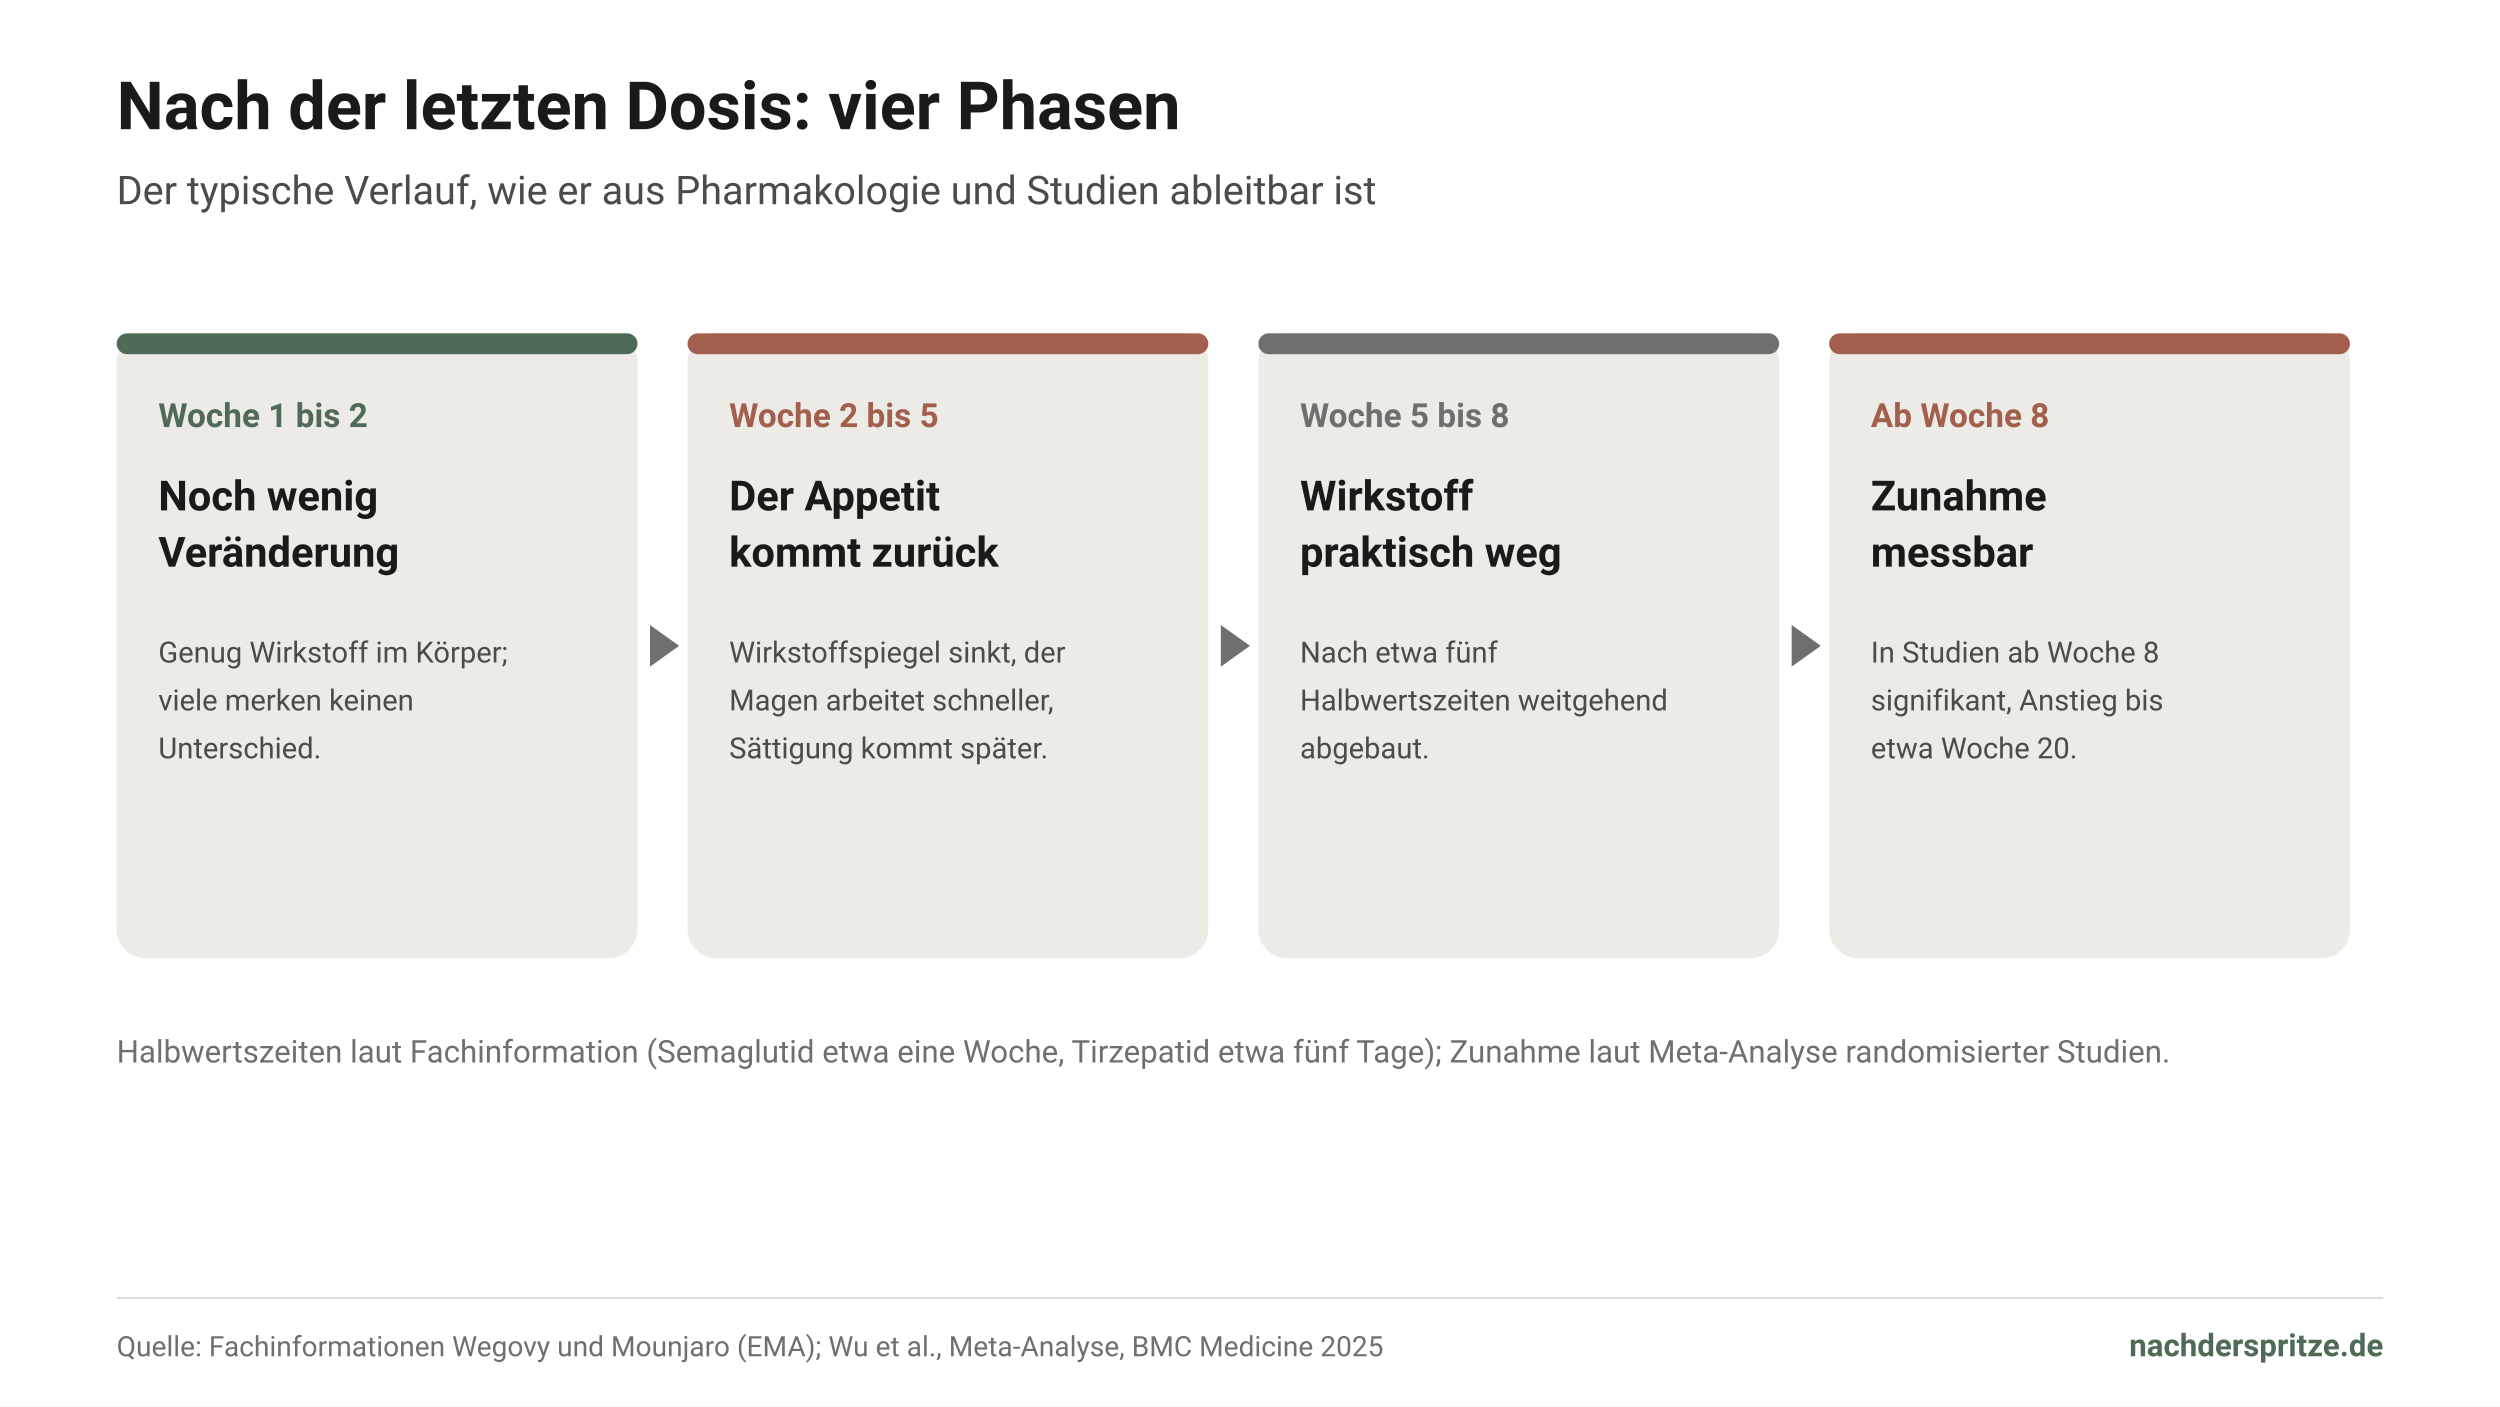
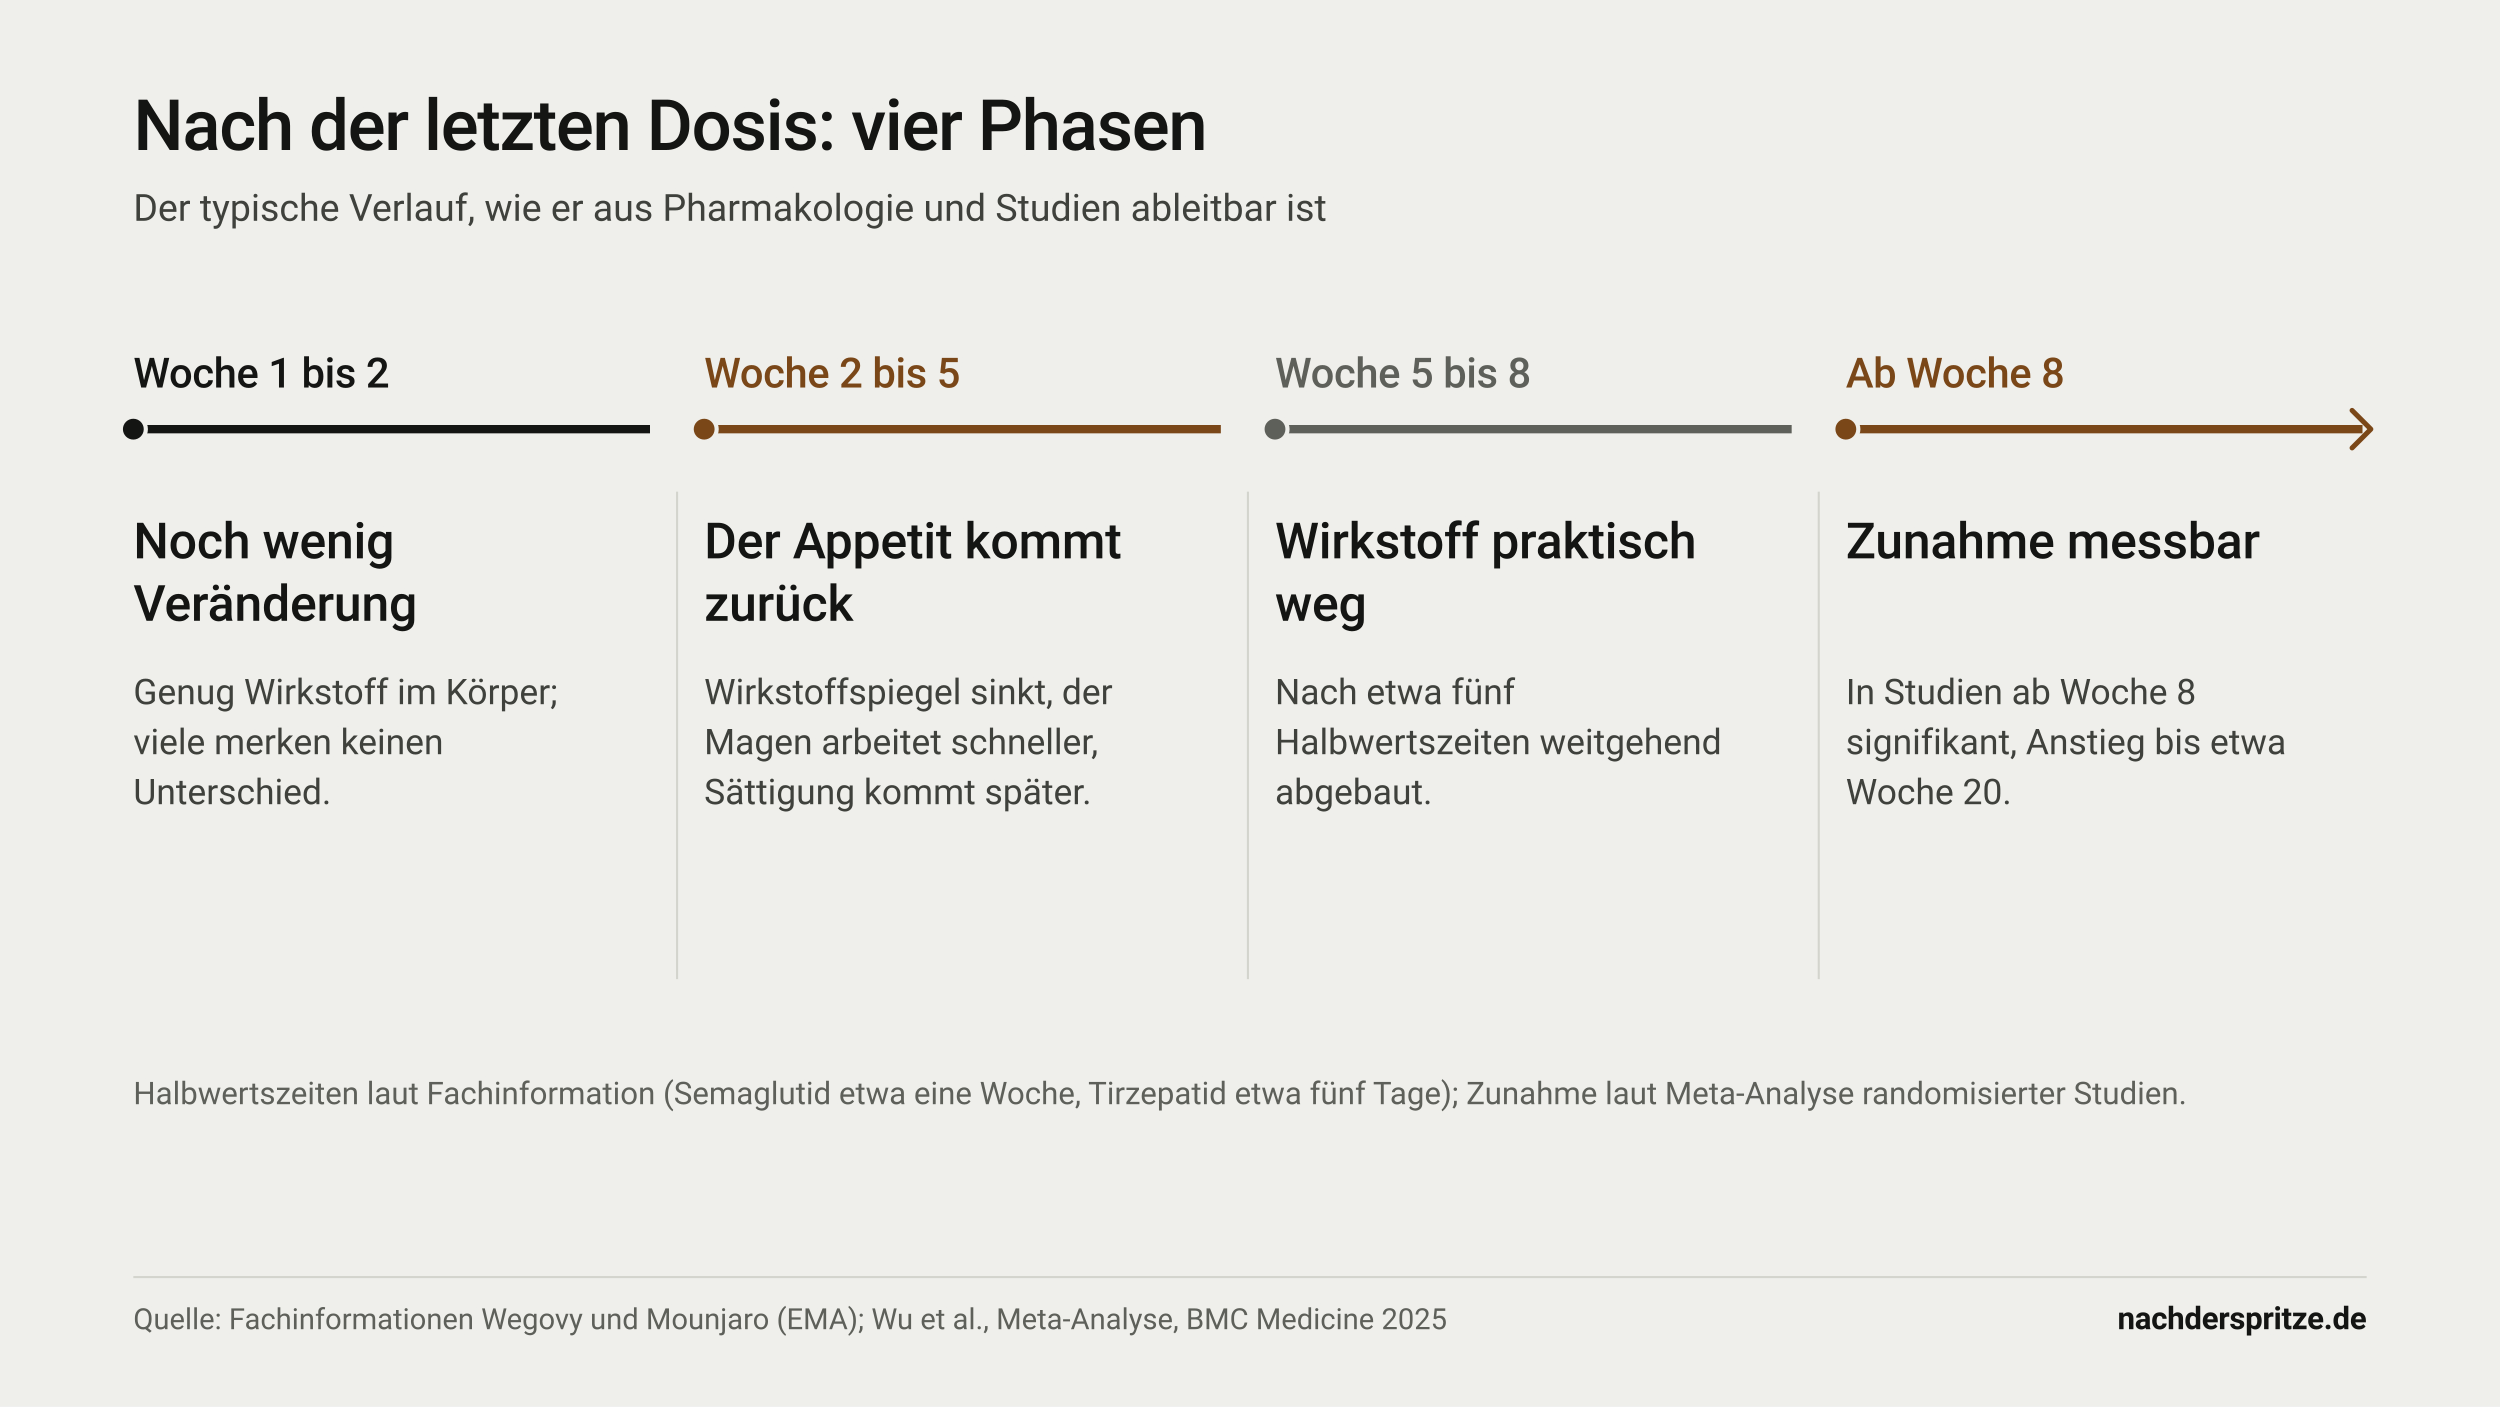
- <svg xmlns="http://www.w3.org/2000/svg" width="1200" height="675" viewBox="0 0 1200 675" role="img" aria-labelledby="t d" font-family="'Hanken Grotesk Variable', 'Hanken Grotesk', system-ui, -apple-system, 'Segoe UI', Roboto, Helvetica, Arial, sans-serif">
-   <rect width="1200" height="675" fill="#ffffff" />
-   <text x="56" y="62" font-size="32" font-weight="700" fill="#1a1a1a" text-anchor="start">Nach der letzten Dosis: vier Phasen</text>
-   <text x="56" y="98" font-size="19" font-weight="400" fill="#4b4b4b" text-anchor="start">Der typische Verlauf, wie er aus Pharmakologie und Studien ableitbar ist</text>
-   <rect x="56" y="160" width="250" height="300" rx="14" fill="#edebe6" />
-   <rect x="56" y="160" width="250" height="10" rx="5" fill="#4f6b57" />
-   <text x="76" y="205" font-size="16" font-weight="600" fill="#4f6b57" text-anchor="start">Woche 1 bis 2</text>
-   <text x="76" y="245" font-size="20" font-weight="700" fill="#1a1a1a" text-anchor="start">Noch wenig</text>
-   <text x="76" y="272" font-size="20" font-weight="700" fill="#1a1a1a" text-anchor="start">Veränderung</text>
-   <text x="76" y="318" font-size="14" font-weight="400" fill="#4b4b4b" text-anchor="start">Genug Wirkstoff im Körper;</text>
-   <text x="76" y="341" font-size="14" font-weight="400" fill="#4b4b4b" text-anchor="start">viele merken keinen</text>
-   <text x="76" y="364" font-size="14" font-weight="400" fill="#4b4b4b" text-anchor="start">Unterschied.</text>
-   <polygon points="312,300 326,310 312,320" fill="#6f6f6f" />
-   <rect x="330" y="160" width="250" height="300" rx="14" fill="#edebe6" />
-   <rect x="330" y="160" width="250" height="10" rx="5" fill="#a35f4d" />
-   <text x="350" y="205" font-size="16" font-weight="600" fill="#a35f4d" text-anchor="start">Woche 2 bis 5</text>
-   <text x="350" y="245" font-size="20" font-weight="700" fill="#1a1a1a" text-anchor="start">Der Appetit</text>
-   <text x="350" y="272" font-size="20" font-weight="700" fill="#1a1a1a" text-anchor="start">kommt zurück</text>
-   <text x="350" y="318" font-size="14" font-weight="400" fill="#4b4b4b" text-anchor="start">Wirkstoffspiegel sinkt, der</text>
-   <text x="350" y="341" font-size="14" font-weight="400" fill="#4b4b4b" text-anchor="start">Magen arbeitet schneller,</text>
-   <text x="350" y="364" font-size="14" font-weight="400" fill="#4b4b4b" text-anchor="start">Sättigung kommt später.</text>
-   <polygon points="586,300 600,310 586,320" fill="#6f6f6f" />
-   <rect x="604" y="160" width="250" height="300" rx="14" fill="#edebe6" />
-   <rect x="604" y="160" width="250" height="10" rx="5" fill="#6f6f6f" />
-   <text x="624" y="205" font-size="16" font-weight="600" fill="#6f6f6f" text-anchor="start">Woche 5 bis 8</text>
-   <text x="624" y="245" font-size="20" font-weight="700" fill="#1a1a1a" text-anchor="start">Wirkstoff</text>
-   <text x="624" y="272" font-size="20" font-weight="700" fill="#1a1a1a" text-anchor="start">praktisch weg</text>
-   <text x="624" y="318" font-size="14" font-weight="400" fill="#4b4b4b" text-anchor="start">Nach etwa fünf</text>
-   <text x="624" y="341" font-size="14" font-weight="400" fill="#4b4b4b" text-anchor="start">Halbwertszeiten weitgehend</text>
-   <text x="624" y="364" font-size="14" font-weight="400" fill="#4b4b4b" text-anchor="start">abgebaut.</text>
-   <polygon points="860,300 874,310 860,320" fill="#6f6f6f" />
-   <rect x="878" y="160" width="250" height="300" rx="14" fill="#edebe6" />
-   <rect x="878" y="160" width="250" height="10" rx="5" fill="#a35f4d" />
-   <text x="898" y="205" font-size="16" font-weight="600" fill="#a35f4d" text-anchor="start">Ab Woche 8</text>
-   <text x="898" y="245" font-size="20" font-weight="700" fill="#1a1a1a" text-anchor="start">Zunahme</text>
-   <text x="898" y="272" font-size="20" font-weight="700" fill="#1a1a1a" text-anchor="start">messbar</text>
-   <text x="898" y="318" font-size="14" font-weight="400" fill="#4b4b4b" text-anchor="start">In Studien ab Woche 8</text>
-   <text x="898" y="341" font-size="14" font-weight="400" fill="#4b4b4b" text-anchor="start">signifikant, Anstieg bis</text>
-   <text x="898" y="364" font-size="14" font-weight="400" fill="#4b4b4b" text-anchor="start">etwa Woche 20.</text>
-   <text x="56" y="510" font-size="15" font-weight="400" fill="#6f6f6f" text-anchor="start">Halbwertszeiten laut Fachinformation (Semaglutid etwa eine Woche, Tirzepatid etwa fünf Tage); Zunahme laut Meta-Analyse randomisierter Studien.</text>
-   <line x1="56" y1="623" x2="1144" y2="623" stroke="#dedbd4" stroke-width="1" />
-   <text x="56" y="651" font-size="13.5" font-weight="400" fill="#6f6f6f" text-anchor="start">Quelle: Fachinformationen Wegovy und Mounjaro (EMA); Wu et al., Meta-Analyse, BMC Medicine 2025</text>
-   <text x="1144" y="651" font-size="15" font-weight="600" fill="#4f6b57" text-anchor="end">nachderspritze.de</text>
+ <svg xmlns="http://www.w3.org/2000/svg" width="1200" height="675" viewBox="0 0 1200 675" role="img" aria-labelledby="t d" font-family="'Mona Sans Variable', 'Mona Sans', system-ui, -apple-system, 'Segoe UI', Roboto, Helvetica, Arial, sans-serif">
+   <rect width="1200" height="675" fill="#EFEFEB" />
+   <text x="64" y="72" font-size="34" font-weight="540" fill="#141513" text-anchor="start" style="font-stretch:116%;letter-spacing:-0.02em" stroke="#EFEFEB" stroke-width="5" stroke-linejoin="round" paint-order="stroke">Nach der letzten Dosis: vier Phasen</text>
+   <text x="64" y="106" font-size="18" font-weight="420" fill="#3F413C" text-anchor="start" style="font-stretch:100%;letter-spacing:0em" stroke="#EFEFEB" stroke-width="5" stroke-linejoin="round" paint-order="stroke">Der typische Verlauf, wie er aus Pharmakologie und Studien ableitbar ist</text>
+   <line x1="64" y1="206" x2="312" y2="206" stroke="#141513" stroke-width="4" stroke-linecap="butt" />
+   <circle cx="64" cy="206" r="6" fill="#141513" stroke="#EFEFEB" stroke-width="2" />
+   <text x="64" y="186" font-size="20" font-weight="560" fill="#141513" text-anchor="start" style="font-stretch:118%;letter-spacing:-0.01em" stroke="#EFEFEB" stroke-width="5" stroke-linejoin="round" paint-order="stroke">Woche 1 bis 2</text>
+   <text x="64" y="268" font-size="24" font-weight="560" fill="#141513" text-anchor="start" style="font-stretch:108%;letter-spacing:-0.005em" stroke="#EFEFEB" stroke-width="5" stroke-linejoin="round" paint-order="stroke">Noch wenig</text>
+   <text x="64" y="298" font-size="24" font-weight="560" fill="#141513" text-anchor="start" style="font-stretch:108%;letter-spacing:-0.005em" stroke="#EFEFEB" stroke-width="5" stroke-linejoin="round" paint-order="stroke">Veränderung</text>
+   <text x="64" y="338" font-size="17" font-weight="420" fill="#3F413C" text-anchor="start" style="font-stretch:100%;letter-spacing:0em" stroke="#EFEFEB" stroke-width="5" stroke-linejoin="round" paint-order="stroke">Genug Wirkstoff im Körper;</text>
+   <text x="64" y="362" font-size="17" font-weight="420" fill="#3F413C" text-anchor="start" style="font-stretch:100%;letter-spacing:0em" stroke="#EFEFEB" stroke-width="5" stroke-linejoin="round" paint-order="stroke">viele merken keinen</text>
+   <text x="64" y="386" font-size="17" font-weight="420" fill="#3F413C" text-anchor="start" style="font-stretch:100%;letter-spacing:0em" stroke="#EFEFEB" stroke-width="5" stroke-linejoin="round" paint-order="stroke">Unterschied.</text>
+   <line x1="338" y1="206" x2="586" y2="206" stroke="#7A4718" stroke-width="4" stroke-linecap="butt" />
+   <circle cx="338" cy="206" r="6" fill="#7A4718" stroke="#EFEFEB" stroke-width="2" />
+   <line x1="325" y1="236" x2="325" y2="470" stroke="#D3D4CD" stroke-width="1" />
+   <text x="338" y="186" font-size="20" font-weight="560" fill="#7A4718" text-anchor="start" style="font-stretch:118%;letter-spacing:-0.01em" stroke="#EFEFEB" stroke-width="5" stroke-linejoin="round" paint-order="stroke">Woche 2 bis 5</text>
+   <text x="338" y="268" font-size="24" font-weight="560" fill="#141513" text-anchor="start" style="font-stretch:108%;letter-spacing:-0.005em" stroke="#EFEFEB" stroke-width="5" stroke-linejoin="round" paint-order="stroke">Der Appetit kommt</text>
+   <text x="338" y="298" font-size="24" font-weight="560" fill="#141513" text-anchor="start" style="font-stretch:108%;letter-spacing:-0.005em" stroke="#EFEFEB" stroke-width="5" stroke-linejoin="round" paint-order="stroke">zurück</text>
+   <text x="338" y="338" font-size="17" font-weight="420" fill="#3F413C" text-anchor="start" style="font-stretch:100%;letter-spacing:0em" stroke="#EFEFEB" stroke-width="5" stroke-linejoin="round" paint-order="stroke">Wirkstoffspiegel sinkt, der</text>
+   <text x="338" y="362" font-size="17" font-weight="420" fill="#3F413C" text-anchor="start" style="font-stretch:100%;letter-spacing:0em" stroke="#EFEFEB" stroke-width="5" stroke-linejoin="round" paint-order="stroke">Magen arbeitet schneller,</text>
+   <text x="338" y="386" font-size="17" font-weight="420" fill="#3F413C" text-anchor="start" style="font-stretch:100%;letter-spacing:0em" stroke="#EFEFEB" stroke-width="5" stroke-linejoin="round" paint-order="stroke">Sättigung kommt später.</text>
+   <line x1="612" y1="206" x2="860" y2="206" stroke="#5E605A" stroke-width="4" stroke-linecap="butt" />
+   <circle cx="612" cy="206" r="6" fill="#5E605A" stroke="#EFEFEB" stroke-width="2" />
+   <line x1="599" y1="236" x2="599" y2="470" stroke="#D3D4CD" stroke-width="1" />
+   <text x="612" y="186" font-size="20" font-weight="560" fill="#5E605A" text-anchor="start" style="font-stretch:118%;letter-spacing:-0.01em" stroke="#EFEFEB" stroke-width="5" stroke-linejoin="round" paint-order="stroke">Woche 5 bis 8</text>
+   <text x="612" y="268" font-size="24" font-weight="560" fill="#141513" text-anchor="start" style="font-stretch:108%;letter-spacing:-0.005em" stroke="#EFEFEB" stroke-width="5" stroke-linejoin="round" paint-order="stroke">Wirkstoff praktisch</text>
+   <text x="612" y="298" font-size="24" font-weight="560" fill="#141513" text-anchor="start" style="font-stretch:108%;letter-spacing:-0.005em" stroke="#EFEFEB" stroke-width="5" stroke-linejoin="round" paint-order="stroke">weg</text>
+   <text x="612" y="338" font-size="17" font-weight="420" fill="#3F413C" text-anchor="start" style="font-stretch:100%;letter-spacing:0em" stroke="#EFEFEB" stroke-width="5" stroke-linejoin="round" paint-order="stroke">Nach etwa fünf</text>
+   <text x="612" y="362" font-size="17" font-weight="420" fill="#3F413C" text-anchor="start" style="font-stretch:100%;letter-spacing:0em" stroke="#EFEFEB" stroke-width="5" stroke-linejoin="round" paint-order="stroke">Halbwertszeiten weitgehend</text>
+   <text x="612" y="386" font-size="17" font-weight="420" fill="#3F413C" text-anchor="start" style="font-stretch:100%;letter-spacing:0em" stroke="#EFEFEB" stroke-width="5" stroke-linejoin="round" paint-order="stroke">abgebaut.</text>
+   <line x1="886" y1="206" x2="1134" y2="206" stroke="#7A4718" stroke-width="4" stroke-linecap="butt" />
+   <circle cx="886" cy="206" r="6" fill="#7A4718" stroke="#EFEFEB" stroke-width="2" />
+   <line x1="873" y1="236" x2="873" y2="470" stroke="#D3D4CD" stroke-width="1" />
+   <text x="886" y="186" font-size="20" font-weight="560" fill="#7A4718" text-anchor="start" style="font-stretch:118%;letter-spacing:-0.01em" stroke="#EFEFEB" stroke-width="5" stroke-linejoin="round" paint-order="stroke">Ab Woche 8</text>
+   <text x="886" y="268" font-size="24" font-weight="560" fill="#141513" text-anchor="start" style="font-stretch:108%;letter-spacing:-0.005em" stroke="#EFEFEB" stroke-width="5" stroke-linejoin="round" paint-order="stroke">Zunahme messbar</text>
+   <text x="886" y="338" font-size="17" font-weight="420" fill="#3F413C" text-anchor="start" style="font-stretch:100%;letter-spacing:0em" stroke="#EFEFEB" stroke-width="5" stroke-linejoin="round" paint-order="stroke">In Studien ab Woche 8</text>
+   <text x="886" y="362" font-size="17" font-weight="420" fill="#3F413C" text-anchor="start" style="font-stretch:100%;letter-spacing:0em" stroke="#EFEFEB" stroke-width="5" stroke-linejoin="round" paint-order="stroke">signifikant, Anstieg bis etwa</text>
+   <text x="886" y="386" font-size="17" font-weight="420" fill="#3F413C" text-anchor="start" style="font-stretch:100%;letter-spacing:0em" stroke="#EFEFEB" stroke-width="5" stroke-linejoin="round" paint-order="stroke">Woche 20.</text>
+   <path d="M1129 197 L1138 206 L1129 215" fill="none" stroke="#7A4718" stroke-width="2.4" stroke-linecap="round" stroke-linejoin="round" />
+   <text x="64" y="530" font-size="15" font-weight="420" fill="#5E605A" text-anchor="start" style="font-stretch:100%;letter-spacing:0em" stroke="#EFEFEB" stroke-width="5" stroke-linejoin="round" paint-order="stroke">Halbwertszeiten laut Fachinformation (Semaglutid etwa eine Woche, Tirzepatid etwa fünf Tage); Zunahme laut Meta-Analyse randomisierter Studien.</text>
+   <line x1="64" y1="613" x2="1136" y2="613" stroke="#D3D4CD" stroke-width="1" />
+   <text x="64" y="638" font-size="14" font-weight="420" fill="#5E605A" text-anchor="start" style="font-stretch:100%;letter-spacing:0em" stroke="#EFEFEB" stroke-width="5" stroke-linejoin="round" paint-order="stroke">Quelle: Fachinformationen Wegovy und Mounjaro (EMA); Wu et al., Meta-Analyse, BMC Medicine 2025</text>
+   <text x="1136" y="638" font-size="15" font-weight="600" fill="#141513" text-anchor="end" style="font-stretch:125%;letter-spacing:-0.01em" stroke="#EFEFEB" stroke-width="5" stroke-linejoin="round" paint-order="stroke">nachderspritze.de</text>
</svg>
